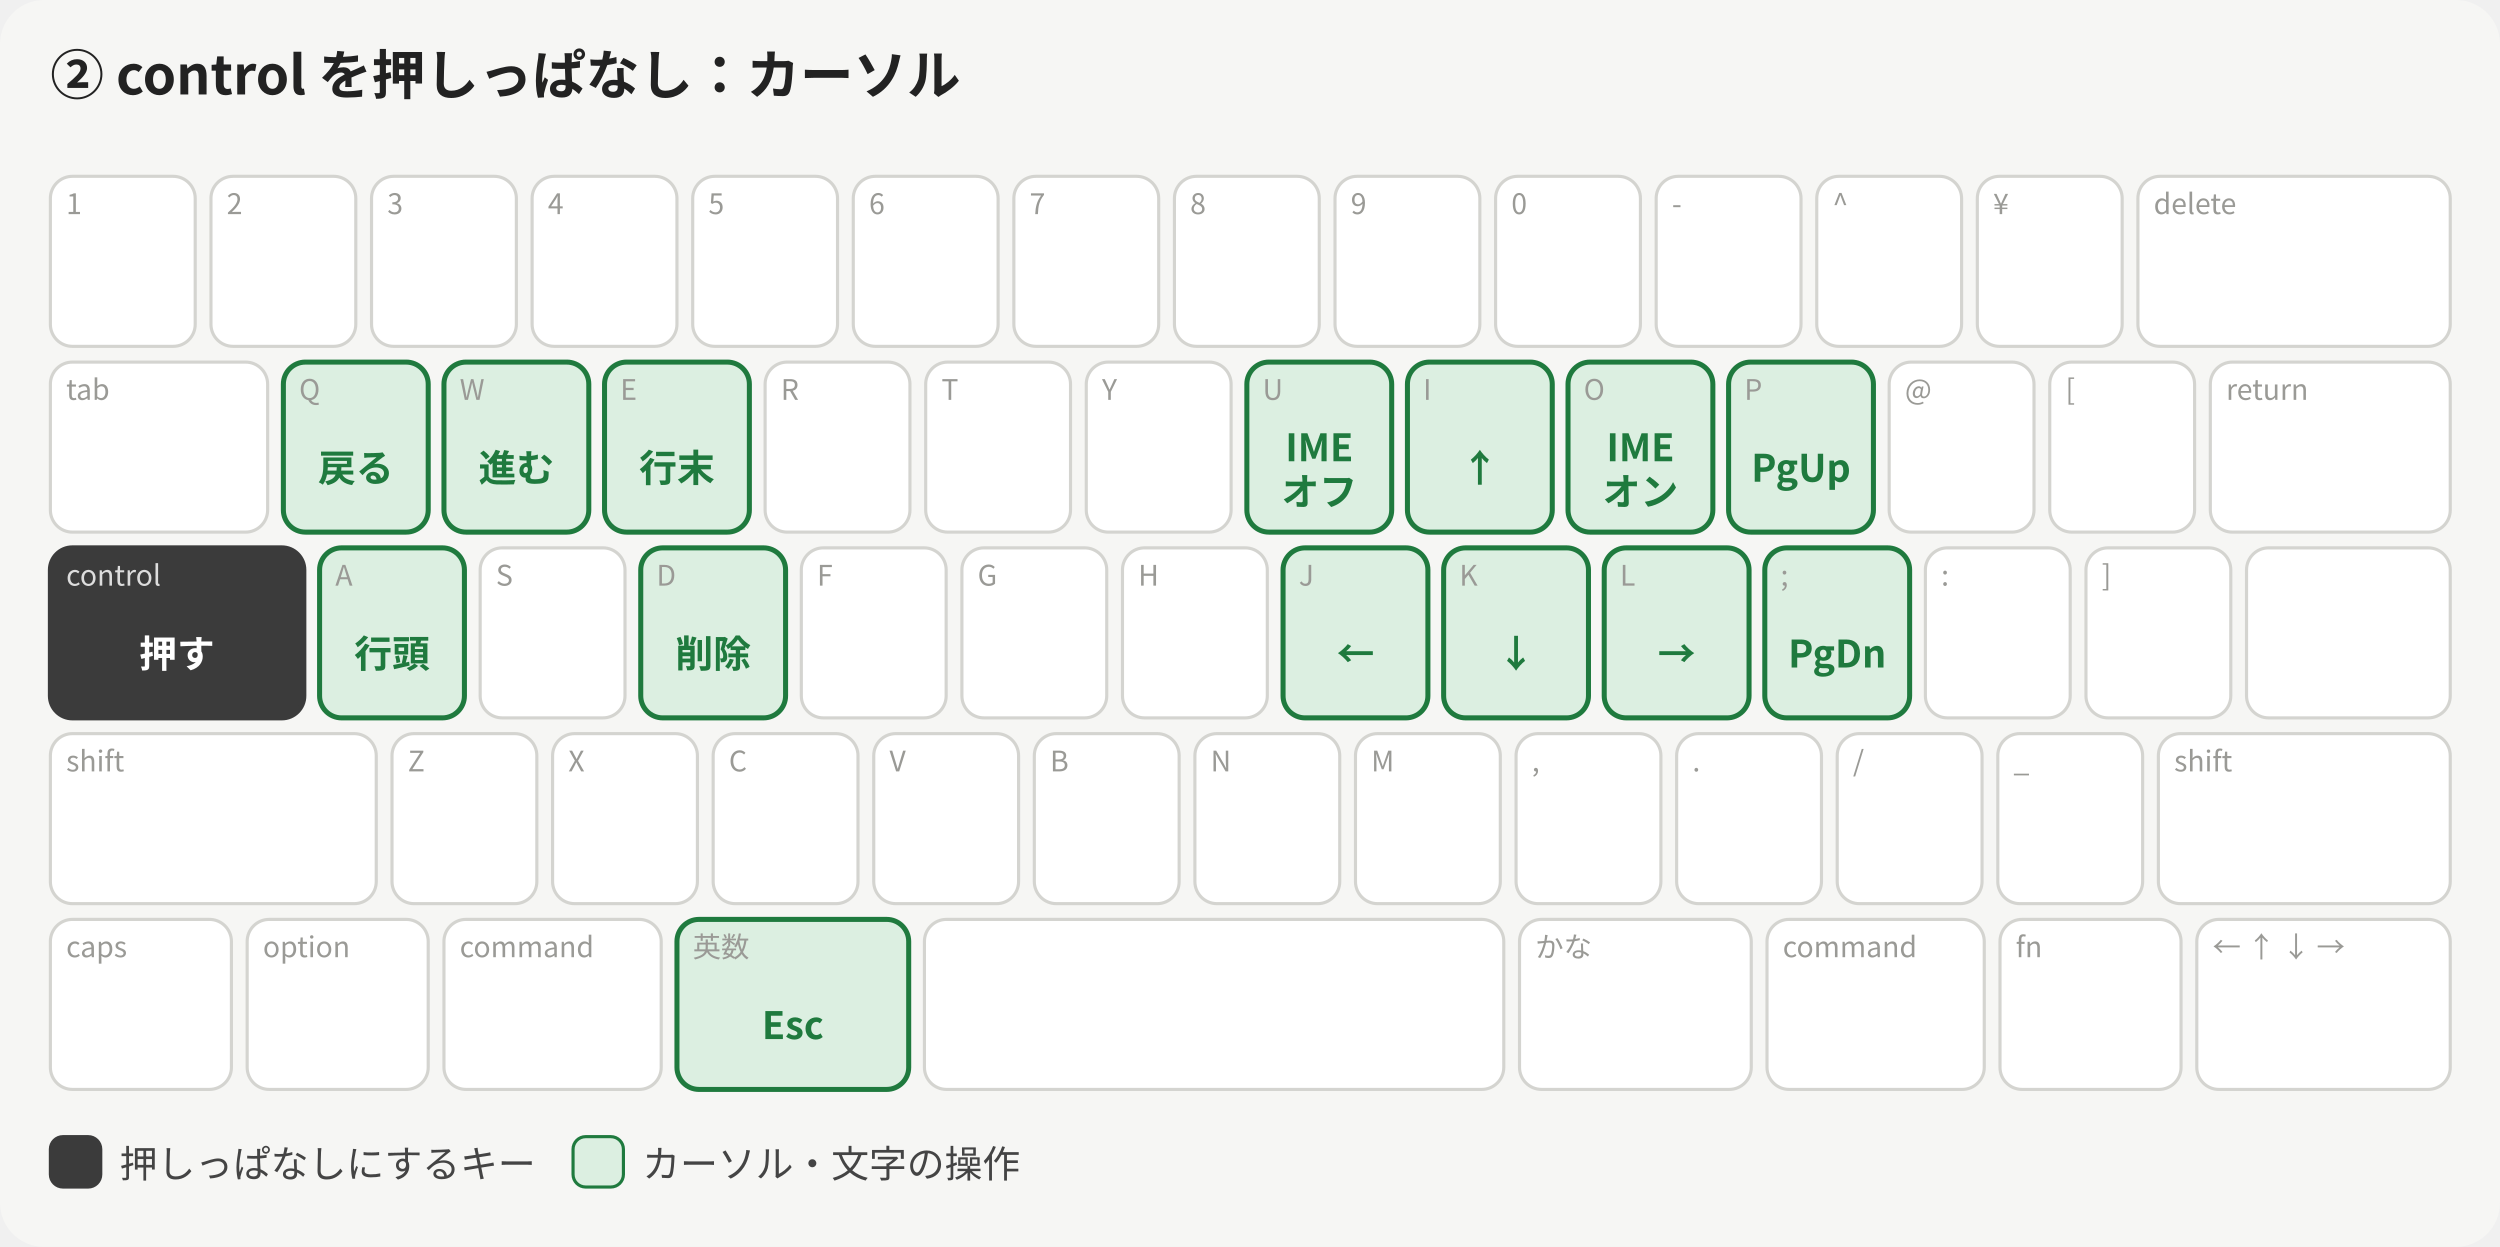
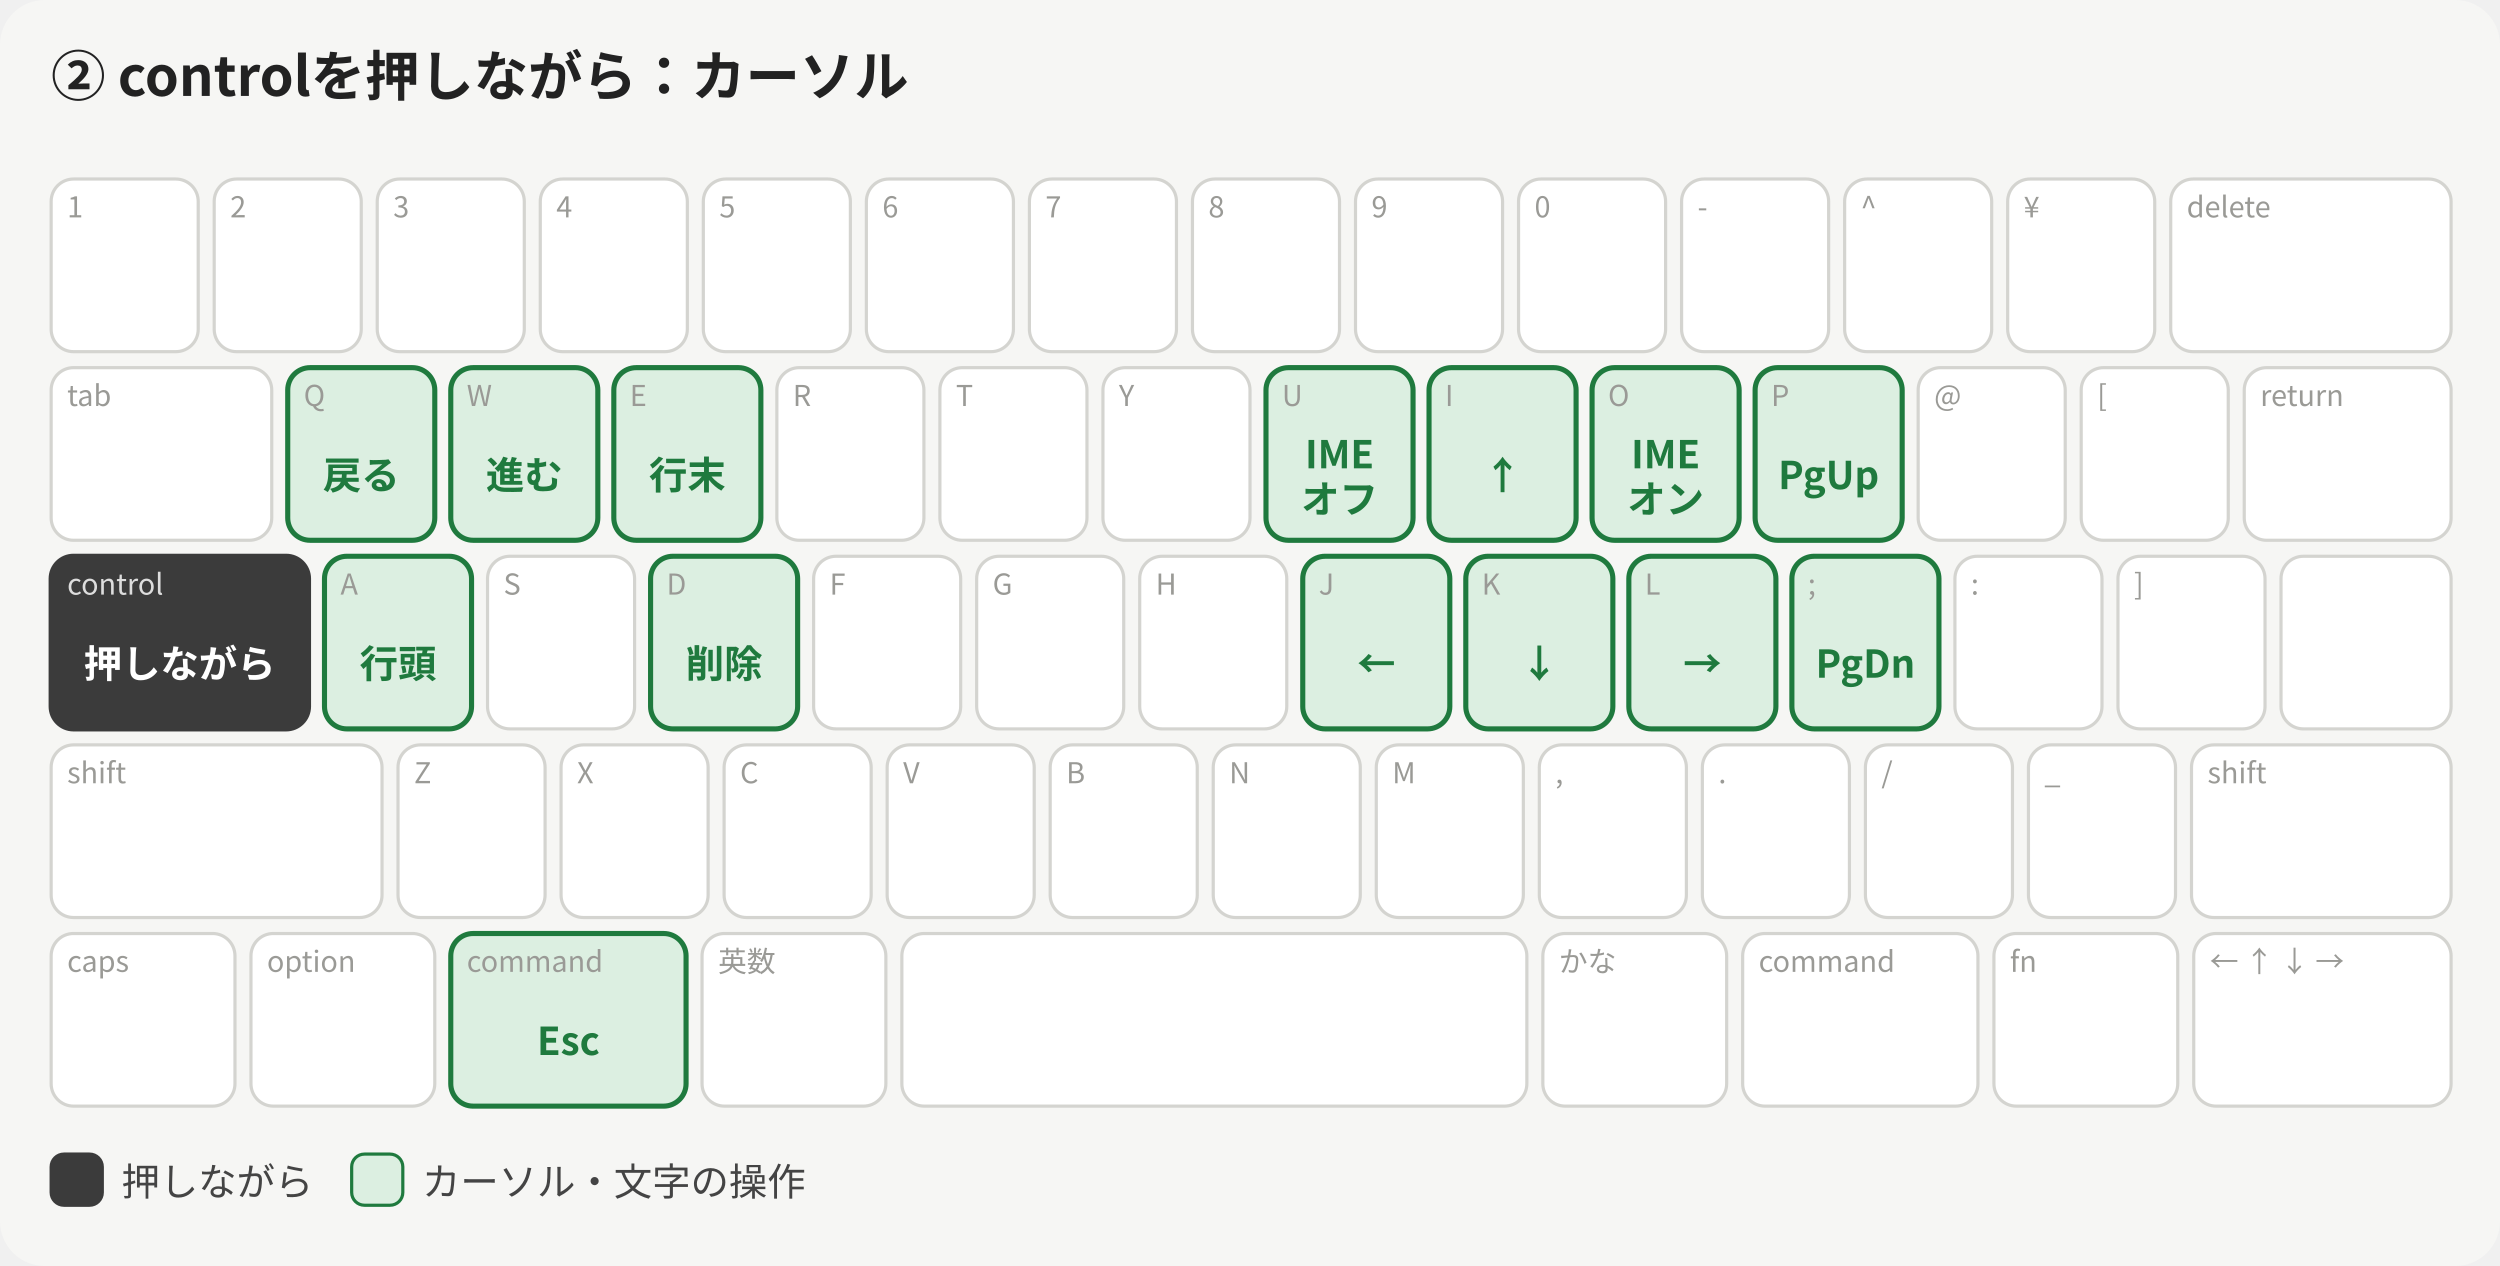
- <svg xmlns="http://www.w3.org/2000/svg" viewBox="0 0 794 396" width="794" height="396" font-family="'Hiragino Sans','Hiragino Kaku Gothic ProN','Noto Sans JP','Noto Sans CJK JP',sans-serif">
-   <rect width="794" height="396" rx="14" fill="#f6f6f4" />
-   <text x="16" y="30" font-size="17" font-weight="700" fill="#222">② control を押しっぱなし：カーソル</text>
+ <svg xmlns="http://www.w3.org/2000/svg" viewBox="0 0 782 396" width="782" height="396" font-family="'Hiragino Sans','Hiragino Kaku Gothic ProN','Noto Sans JP','Noto Sans CJK JP',sans-serif">
+   <rect width="782" height="396" rx="14" fill="#f6f6f4" />
+   <text x="16" y="30" font-size="17" font-weight="700" fill="#222">② controlを押しながら：カーソル</text>
  <rect x="16" y="56" width="46.0" height="54" rx="7" fill="#ffffff" stroke="#d4d4d0" stroke-width="1" />
  <text x="21" y="68" font-size="9" fill="#9a9a96">1</text>
  <rect x="67" y="56" width="46.0" height="54" rx="7" fill="#ffffff" stroke="#d4d4d0" stroke-width="1" />
  <text x="72" y="68" font-size="9" fill="#9a9a96">2</text>
  <rect x="118" y="56" width="46.0" height="54" rx="7" fill="#ffffff" stroke="#d4d4d0" stroke-width="1" />
  <text x="123" y="68" font-size="9" fill="#9a9a96">3</text>
  <rect x="169" y="56" width="46.0" height="54" rx="7" fill="#ffffff" stroke="#d4d4d0" stroke-width="1" />
  <text x="174" y="68" font-size="9" fill="#9a9a96">4</text>
  <rect x="220" y="56" width="46.0" height="54" rx="7" fill="#ffffff" stroke="#d4d4d0" stroke-width="1" />
  <text x="225" y="68" font-size="9" fill="#9a9a96">5</text>
  <rect x="271" y="56" width="46.0" height="54" rx="7" fill="#ffffff" stroke="#d4d4d0" stroke-width="1" />
  <text x="276" y="68" font-size="9" fill="#9a9a96">6</text>
  <rect x="322" y="56" width="46.0" height="54" rx="7" fill="#ffffff" stroke="#d4d4d0" stroke-width="1" />
  <text x="327" y="68" font-size="9" fill="#9a9a96">7</text>
  <rect x="373" y="56" width="46.0" height="54" rx="7" fill="#ffffff" stroke="#d4d4d0" stroke-width="1" />
  <text x="378" y="68" font-size="9" fill="#9a9a96">8</text>
  <rect x="424" y="56" width="46.0" height="54" rx="7" fill="#ffffff" stroke="#d4d4d0" stroke-width="1" />
  <text x="429" y="68" font-size="9" fill="#9a9a96">9</text>
  <rect x="475" y="56" width="46.0" height="54" rx="7" fill="#ffffff" stroke="#d4d4d0" stroke-width="1" />
  <text x="480" y="68" font-size="9" fill="#9a9a96">0</text>
  <rect x="526" y="56" width="46.0" height="54" rx="7" fill="#ffffff" stroke="#d4d4d0" stroke-width="1" />
  <text x="531" y="68" font-size="9" fill="#9a9a96">-</text>
  <rect x="577" y="56" width="46.0" height="54" rx="7" fill="#ffffff" stroke="#d4d4d0" stroke-width="1" />
  <text x="582" y="68" font-size="9" fill="#9a9a96">^</text>
  <rect x="628" y="56" width="46.0" height="54" rx="7" fill="#ffffff" stroke="#d4d4d0" stroke-width="1" />
  <text x="633" y="68" font-size="9" fill="#9a9a96">¥</text>
-   <rect x="679" y="56" width="99.2" height="54" rx="7" fill="#ffffff" stroke="#d4d4d0" stroke-width="1" />
+   <rect x="679" y="56" width="87.7" height="54" rx="7" fill="#ffffff" stroke="#d4d4d0" stroke-width="1" />
  <text x="684" y="68" font-size="9" fill="#9a9a96">delete</text>
  <rect x="16" y="115" width="69.0" height="54" rx="7" fill="#ffffff" stroke="#d4d4d0" stroke-width="1" />
  <text x="21" y="127" font-size="9" fill="#9a9a96">tab</text>
  <rect x="90.0" y="115" width="46.0" height="54" rx="7" fill="#dcefe1" stroke="#1f7a3e" stroke-width="1.6" />
  <text x="95.0" y="127" font-size="9" fill="#9a9a96">Q</text>
  <text x="113.0" y="153.0" font-size="12" font-weight="700" fill="#1f7a3e" text-anchor="middle">戻る</text>
  <rect x="141.0" y="115" width="46.0" height="54" rx="7" fill="#dcefe1" stroke="#1f7a3e" stroke-width="1.6" />
  <text x="146.0" y="127" font-size="9" fill="#9a9a96">W</text>
  <text x="164.0" y="153.0" font-size="12" font-weight="700" fill="#1f7a3e" text-anchor="middle">進む</text>
  <rect x="192.0" y="115" width="46.0" height="54" rx="7" fill="#dcefe1" stroke="#1f7a3e" stroke-width="1.6" />
  <text x="197.0" y="127" font-size="9" fill="#9a9a96">E</text>
  <text x="215.0" y="153.0" font-size="12" font-weight="700" fill="#1f7a3e" text-anchor="middle">行末</text>
  <rect x="243.0" y="115" width="46.0" height="54" rx="7" fill="#ffffff" stroke="#d4d4d0" stroke-width="1" />
  <text x="248.0" y="127" font-size="9" fill="#9a9a96">R</text>
  <rect x="294.0" y="115" width="46.0" height="54" rx="7" fill="#ffffff" stroke="#d4d4d0" stroke-width="1" />
  <text x="299.0" y="127" font-size="9" fill="#9a9a96">T</text>
  <rect x="345.0" y="115" width="46.0" height="54" rx="7" fill="#ffffff" stroke="#d4d4d0" stroke-width="1" />
  <text x="350.0" y="127" font-size="9" fill="#9a9a96">Y</text>
  <rect x="396.0" y="115" width="46.0" height="54" rx="7" fill="#dcefe1" stroke="#1f7a3e" stroke-width="1.6" />
  <text x="401.0" y="127" font-size="9" fill="#9a9a96">U</text>
  <text x="419.0" y="146.5" font-size="12" font-weight="700" fill="#1f7a3e" text-anchor="middle">IME</text>
  <text x="419.0" y="160.5" font-size="12" font-weight="700" fill="#1f7a3e" text-anchor="middle">オフ</text>
  <rect x="447.0" y="115" width="46.0" height="54" rx="7" fill="#dcefe1" stroke="#1f7a3e" stroke-width="1.6" />
  <text x="452.0" y="127" font-size="9" fill="#9a9a96">I</text>
  <text x="470.0" y="153.0" font-size="12" font-weight="700" fill="#1f7a3e" text-anchor="middle">↑</text>
  <rect x="498.0" y="115" width="46.0" height="54" rx="7" fill="#dcefe1" stroke="#1f7a3e" stroke-width="1.6" />
  <text x="503.0" y="127" font-size="9" fill="#9a9a96">O</text>
  <text x="521.0" y="146.5" font-size="12" font-weight="700" fill="#1f7a3e" text-anchor="middle">IME</text>
  <text x="521.0" y="160.5" font-size="12" font-weight="700" fill="#1f7a3e" text-anchor="middle">オン</text>
  <rect x="549.0" y="115" width="46.0" height="54" rx="7" fill="#dcefe1" stroke="#1f7a3e" stroke-width="1.6" />
  <text x="554.0" y="127" font-size="9" fill="#9a9a96">P</text>
  <text x="572.0" y="153.0" font-size="12" font-weight="700" fill="#1f7a3e" text-anchor="middle">PgUp</text>
  <rect x="600.0" y="115" width="46.0" height="54" rx="7" fill="#ffffff" stroke="#d4d4d0" stroke-width="1" />
  <text x="605.0" y="127" font-size="9" fill="#9a9a96">@</text>
  <rect x="651.0" y="115" width="46.0" height="54" rx="7" fill="#ffffff" stroke="#d4d4d0" stroke-width="1" />
  <text x="656.0" y="127" font-size="9" fill="#9a9a96">[</text>
-   <rect x="702.0" y="115" width="76.2" height="54" rx="7" fill="#ffffff" stroke="#d4d4d0" stroke-width="1" />
+   <rect x="702.0" y="115" width="64.7" height="54" rx="7" fill="#ffffff" stroke="#d4d4d0" stroke-width="1" />
  <text x="707.0" y="127" font-size="9" fill="#9a9a96">return</text>
  <rect x="16" y="174" width="80.5" height="54" rx="7" fill="#3b3b3b" stroke="#3b3b3b" stroke-width="1.6" />
  <text x="21" y="186" font-size="9" fill="#ddd">control</text>
-   <text x="56.2" y="212.0" font-size="12" font-weight="700" fill="#ffffff" text-anchor="middle">押す</text>
+   <text x="56.2" y="212.0" font-size="12" font-weight="700" fill="#ffffff" text-anchor="middle">押しながら</text>
  <rect x="101.5" y="174" width="46.0" height="54" rx="7" fill="#dcefe1" stroke="#1f7a3e" stroke-width="1.6" />
  <text x="106.5" y="186" font-size="9" fill="#9a9a96">A</text>
  <text x="124.5" y="212.0" font-size="12" font-weight="700" fill="#1f7a3e" text-anchor="middle">行頭</text>
  <rect x="152.5" y="174" width="46.0" height="54" rx="7" fill="#ffffff" stroke="#d4d4d0" stroke-width="1" />
  <text x="157.5" y="186" font-size="9" fill="#9a9a96">S</text>
  <rect x="203.5" y="174" width="46.0" height="54" rx="7" fill="#dcefe1" stroke="#1f7a3e" stroke-width="1.6" />
  <text x="208.5" y="186" font-size="9" fill="#9a9a96">D</text>
  <text x="226.5" y="212.0" font-size="12" font-weight="700" fill="#1f7a3e" text-anchor="middle">削除</text>
  <rect x="254.5" y="174" width="46.0" height="54" rx="7" fill="#ffffff" stroke="#d4d4d0" stroke-width="1" />
  <text x="259.5" y="186" font-size="9" fill="#9a9a96">F</text>
  <rect x="305.5" y="174" width="46.0" height="54" rx="7" fill="#ffffff" stroke="#d4d4d0" stroke-width="1" />
  <text x="310.5" y="186" font-size="9" fill="#9a9a96">G</text>
  <rect x="356.5" y="174" width="46.0" height="54" rx="7" fill="#ffffff" stroke="#d4d4d0" stroke-width="1" />
  <text x="361.5" y="186" font-size="9" fill="#9a9a96">H</text>
  <rect x="407.5" y="174" width="46.0" height="54" rx="7" fill="#dcefe1" stroke="#1f7a3e" stroke-width="1.6" />
  <text x="412.5" y="186" font-size="9" fill="#9a9a96">J</text>
  <text x="430.5" y="212.0" font-size="12" font-weight="700" fill="#1f7a3e" text-anchor="middle">←</text>
  <rect x="458.5" y="174" width="46.0" height="54" rx="7" fill="#dcefe1" stroke="#1f7a3e" stroke-width="1.6" />
  <text x="463.5" y="186" font-size="9" fill="#9a9a96">K</text>
  <text x="481.5" y="212.0" font-size="12" font-weight="700" fill="#1f7a3e" text-anchor="middle">↓</text>
  <rect x="509.5" y="174" width="46.0" height="54" rx="7" fill="#dcefe1" stroke="#1f7a3e" stroke-width="1.6" />
  <text x="514.5" y="186" font-size="9" fill="#9a9a96">L</text>
  <text x="532.5" y="212.0" font-size="12" font-weight="700" fill="#1f7a3e" text-anchor="middle">→</text>
  <rect x="560.5" y="174" width="46.0" height="54" rx="7" fill="#dcefe1" stroke="#1f7a3e" stroke-width="1.6" />
  <text x="565.5" y="186" font-size="9" fill="#9a9a96">;</text>
  <text x="583.5" y="212.0" font-size="12" font-weight="700" fill="#1f7a3e" text-anchor="middle">PgDn</text>
  <rect x="611.5" y="174" width="46.0" height="54" rx="7" fill="#ffffff" stroke="#d4d4d0" stroke-width="1" />
  <text x="616.5" y="186" font-size="9" fill="#9a9a96">:</text>
  <rect x="662.5" y="174" width="46.0" height="54" rx="7" fill="#ffffff" stroke="#d4d4d0" stroke-width="1" />
  <text x="667.5" y="186" font-size="9" fill="#9a9a96">]</text>
-   <rect x="713.5" y="174" width="64.7" height="54" rx="7" fill="#ffffff" stroke="#d4d4d0" stroke-width="1" />
+   <rect x="713.5" y="174" width="53.2" height="54" rx="7" fill="#ffffff" stroke="#d4d4d0" stroke-width="1" />
  <rect x="16" y="233" width="103.5" height="54" rx="7" fill="#ffffff" stroke="#d4d4d0" stroke-width="1" />
  <text x="21" y="245" font-size="9" fill="#9a9a96">shift</text>
  <rect x="124.5" y="233" width="46.0" height="54" rx="7" fill="#ffffff" stroke="#d4d4d0" stroke-width="1" />
  <text x="129.5" y="245" font-size="9" fill="#9a9a96">Z</text>
  <rect x="175.5" y="233" width="46.0" height="54" rx="7" fill="#ffffff" stroke="#d4d4d0" stroke-width="1" />
  <text x="180.5" y="245" font-size="9" fill="#9a9a96">X</text>
  <rect x="226.5" y="233" width="46.0" height="54" rx="7" fill="#ffffff" stroke="#d4d4d0" stroke-width="1" />
  <text x="231.5" y="245" font-size="9" fill="#9a9a96">C</text>
  <rect x="277.5" y="233" width="46.0" height="54" rx="7" fill="#ffffff" stroke="#d4d4d0" stroke-width="1" />
  <text x="282.5" y="245" font-size="9" fill="#9a9a96">V</text>
  <rect x="328.5" y="233" width="46.0" height="54" rx="7" fill="#ffffff" stroke="#d4d4d0" stroke-width="1" />
  <text x="333.5" y="245" font-size="9" fill="#9a9a96">B</text>
  <rect x="379.5" y="233" width="46.0" height="54" rx="7" fill="#ffffff" stroke="#d4d4d0" stroke-width="1" />
  <text x="384.5" y="245" font-size="9" fill="#9a9a96">N</text>
  <rect x="430.5" y="233" width="46.0" height="54" rx="7" fill="#ffffff" stroke="#d4d4d0" stroke-width="1" />
  <text x="435.5" y="245" font-size="9" fill="#9a9a96">M</text>
  <rect x="481.5" y="233" width="46.0" height="54" rx="7" fill="#ffffff" stroke="#d4d4d0" stroke-width="1" />
  <text x="486.5" y="245" font-size="9" fill="#9a9a96">,</text>
  <rect x="532.5" y="233" width="46.0" height="54" rx="7" fill="#ffffff" stroke="#d4d4d0" stroke-width="1" />
  <text x="537.5" y="245" font-size="9" fill="#9a9a96">.</text>
  <rect x="583.5" y="233" width="46.0" height="54" rx="7" fill="#ffffff" stroke="#d4d4d0" stroke-width="1" />
  <text x="588.5" y="245" font-size="9" fill="#9a9a96">/</text>
  <rect x="634.5" y="233" width="46.0" height="54" rx="7" fill="#ffffff" stroke="#d4d4d0" stroke-width="1" />
  <text x="639.5" y="245" font-size="9" fill="#9a9a96">_</text>
-   <rect x="685.5" y="233" width="92.7" height="54" rx="7" fill="#ffffff" stroke="#d4d4d0" stroke-width="1" />
+   <rect x="685.5" y="233" width="81.2" height="54" rx="7" fill="#ffffff" stroke="#d4d4d0" stroke-width="1" />
  <text x="690.5" y="245" font-size="9" fill="#9a9a96">shift</text>
  <rect x="16" y="292" width="57.5" height="54" rx="7" fill="#ffffff" stroke="#d4d4d0" stroke-width="1" />
  <text x="21" y="304" font-size="9" fill="#9a9a96">caps</text>
  <rect x="78.5" y="292" width="57.5" height="54" rx="7" fill="#ffffff" stroke="#d4d4d0" stroke-width="1" />
  <text x="83.5" y="304" font-size="9" fill="#9a9a96">option</text>
-   <rect x="141.0" y="292" width="69.0" height="54" rx="7" fill="#ffffff" stroke="#d4d4d0" stroke-width="1" />
+   <rect x="141.0" y="292" width="73.6" height="54" rx="7" fill="#dcefe1" stroke="#1f7a3e" stroke-width="1.6" />
  <text x="146.0" y="304" font-size="9" fill="#9a9a96">command</text>
-   <rect x="215.0" y="292" width="73.6" height="54" rx="7" fill="#dcefe1" stroke="#1f7a3e" stroke-width="1.6" />
-   <text x="220.0" y="304" font-size="9" fill="#9a9a96">英数</text>
-   <text x="251.8" y="330.0" font-size="12" font-weight="700" fill="#1f7a3e" text-anchor="middle">Esc</text>
-   <rect x="293.6" y="292" width="184.0" height="54" rx="7" fill="#ffffff" stroke="#d4d4d0" stroke-width="1" />
-   <rect x="482.6" y="292" width="73.6" height="54" rx="7" fill="#ffffff" stroke="#d4d4d0" stroke-width="1" />
+   <text x="177.8" y="330.0" font-size="12" font-weight="700" fill="#1f7a3e" text-anchor="middle">Esc</text>
+   <rect x="219.6" y="292" width="57.5" height="54" rx="7" fill="#ffffff" stroke="#d4d4d0" stroke-width="1" />
+   <text x="224.6" y="304" font-size="9" fill="#9a9a96">英数</text>
+   <rect x="282.1" y="292" width="195.5" height="54" rx="7" fill="#ffffff" stroke="#d4d4d0" stroke-width="1" />
+   <rect x="482.6" y="292" width="57.5" height="54" rx="7" fill="#ffffff" stroke="#d4d4d0" stroke-width="1" />
  <text x="487.6" y="304" font-size="9" fill="#9a9a96">かな</text>
-   <rect x="561.2" y="292" width="69.0" height="54" rx="7" fill="#ffffff" stroke="#d4d4d0" stroke-width="1" />
-   <text x="566.2" y="304" font-size="9" fill="#9a9a96">command</text>
-   <rect x="635.2" y="292" width="57.5" height="54" rx="7" fill="#ffffff" stroke="#d4d4d0" stroke-width="1" />
-   <text x="640.2" y="304" font-size="9" fill="#9a9a96">fn</text>
-   <rect x="697.7" y="292" width="80.5" height="54" rx="7" fill="#ffffff" stroke="#d4d4d0" stroke-width="1" />
-   <text x="702.7" y="304" font-size="9" fill="#9a9a96">← ↑ ↓ →</text>
+   <rect x="545.1" y="292" width="73.6" height="54" rx="7" fill="#ffffff" stroke="#d4d4d0" stroke-width="1" />
+   <text x="550.1" y="304" font-size="9" fill="#9a9a96">command</text>
+   <rect x="623.7" y="292" width="57.5" height="54" rx="7" fill="#ffffff" stroke="#d4d4d0" stroke-width="1" />
+   <text x="628.7" y="304" font-size="9" fill="#9a9a96">fn</text>
+   <rect x="686.2" y="292" width="80.5" height="54" rx="7" fill="#ffffff" stroke="#d4d4d0" stroke-width="1" />
+   <text x="691.2" y="304" font-size="9" fill="#9a9a96">← ↑ ↓ →</text>
  <rect x="16" y="361" width="16" height="16" rx="4" fill="#3b3b3b" stroke="#3b3b3b" />
-   <text x="38" y="374" font-size="12" fill="#444">押しっぱなしにするキー</text>
-   <rect x="182" y="361" width="16" height="16" rx="4" fill="#dcefe1" stroke="#1f7a3e" />
-   <text x="204" y="374" font-size="12" fill="#444">カーソル・文字の操作</text>
+   <text x="38" y="374" font-size="12" fill="#444">押しながら</text>
+   <rect x="110" y="361" width="16" height="16" rx="4" fill="#dcefe1" stroke="#1f7a3e" />
+   <text x="132" y="374" font-size="12" fill="#444">カーソル・文字の操作</text>
</svg>
